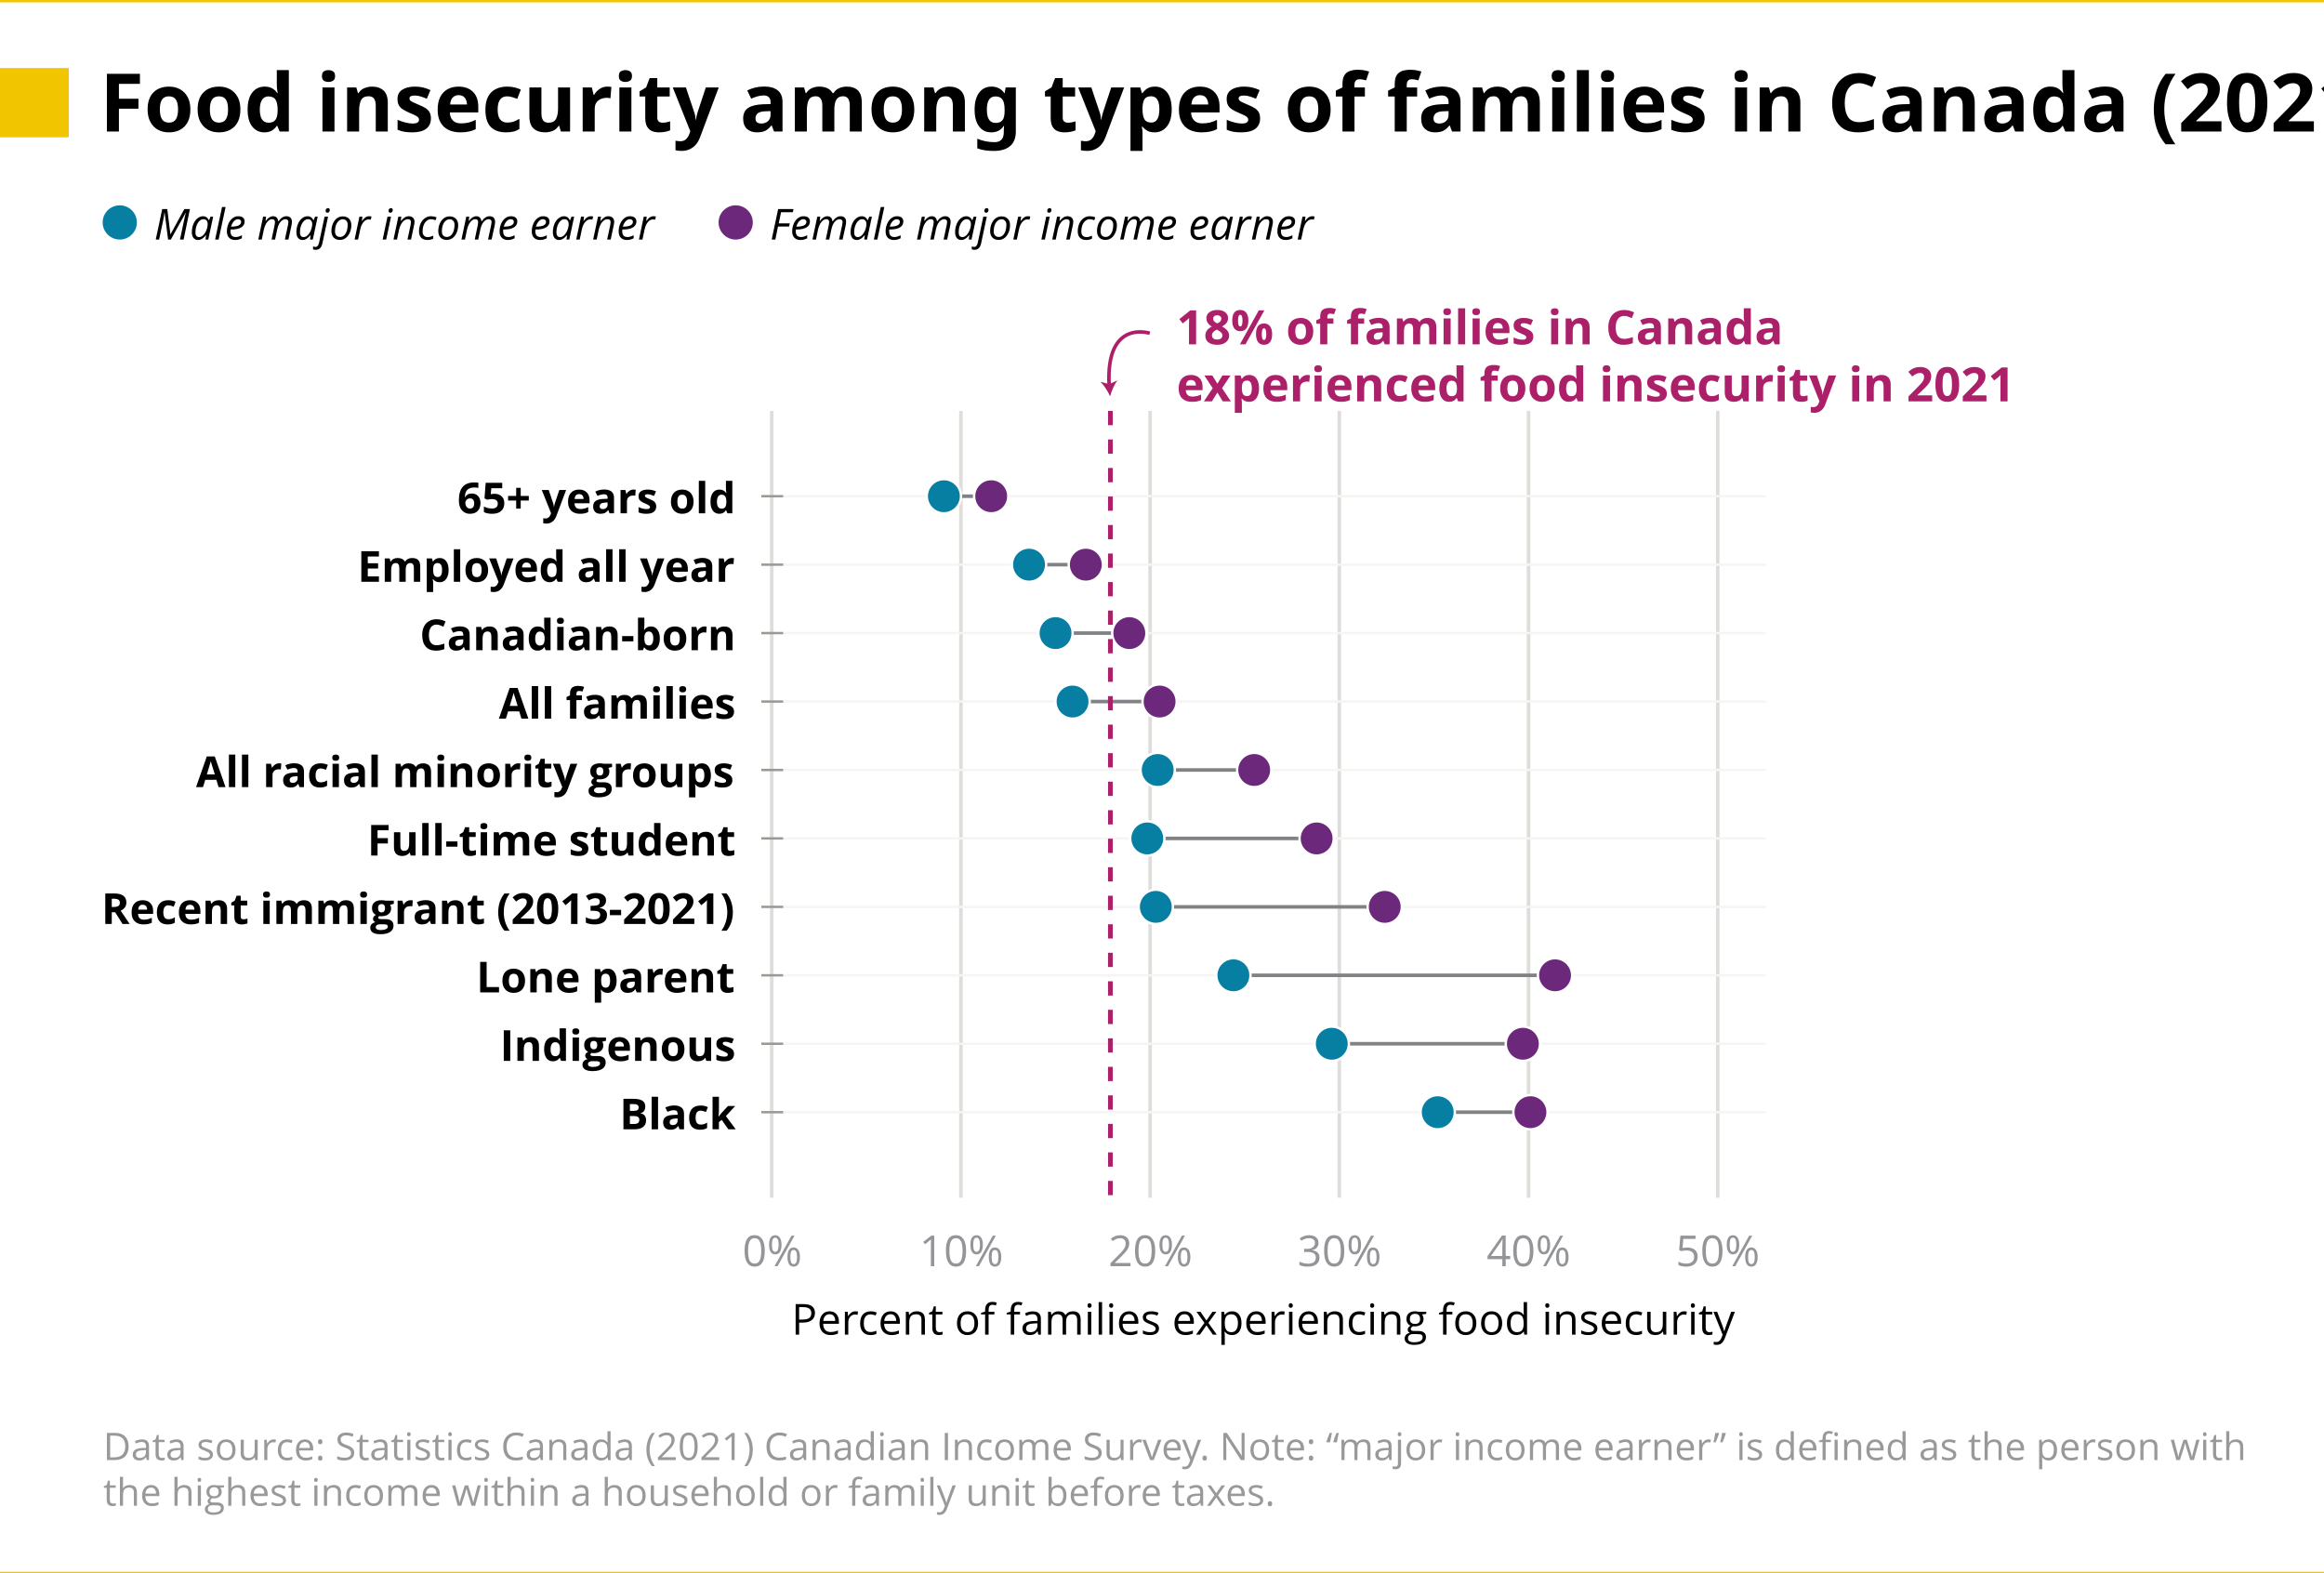
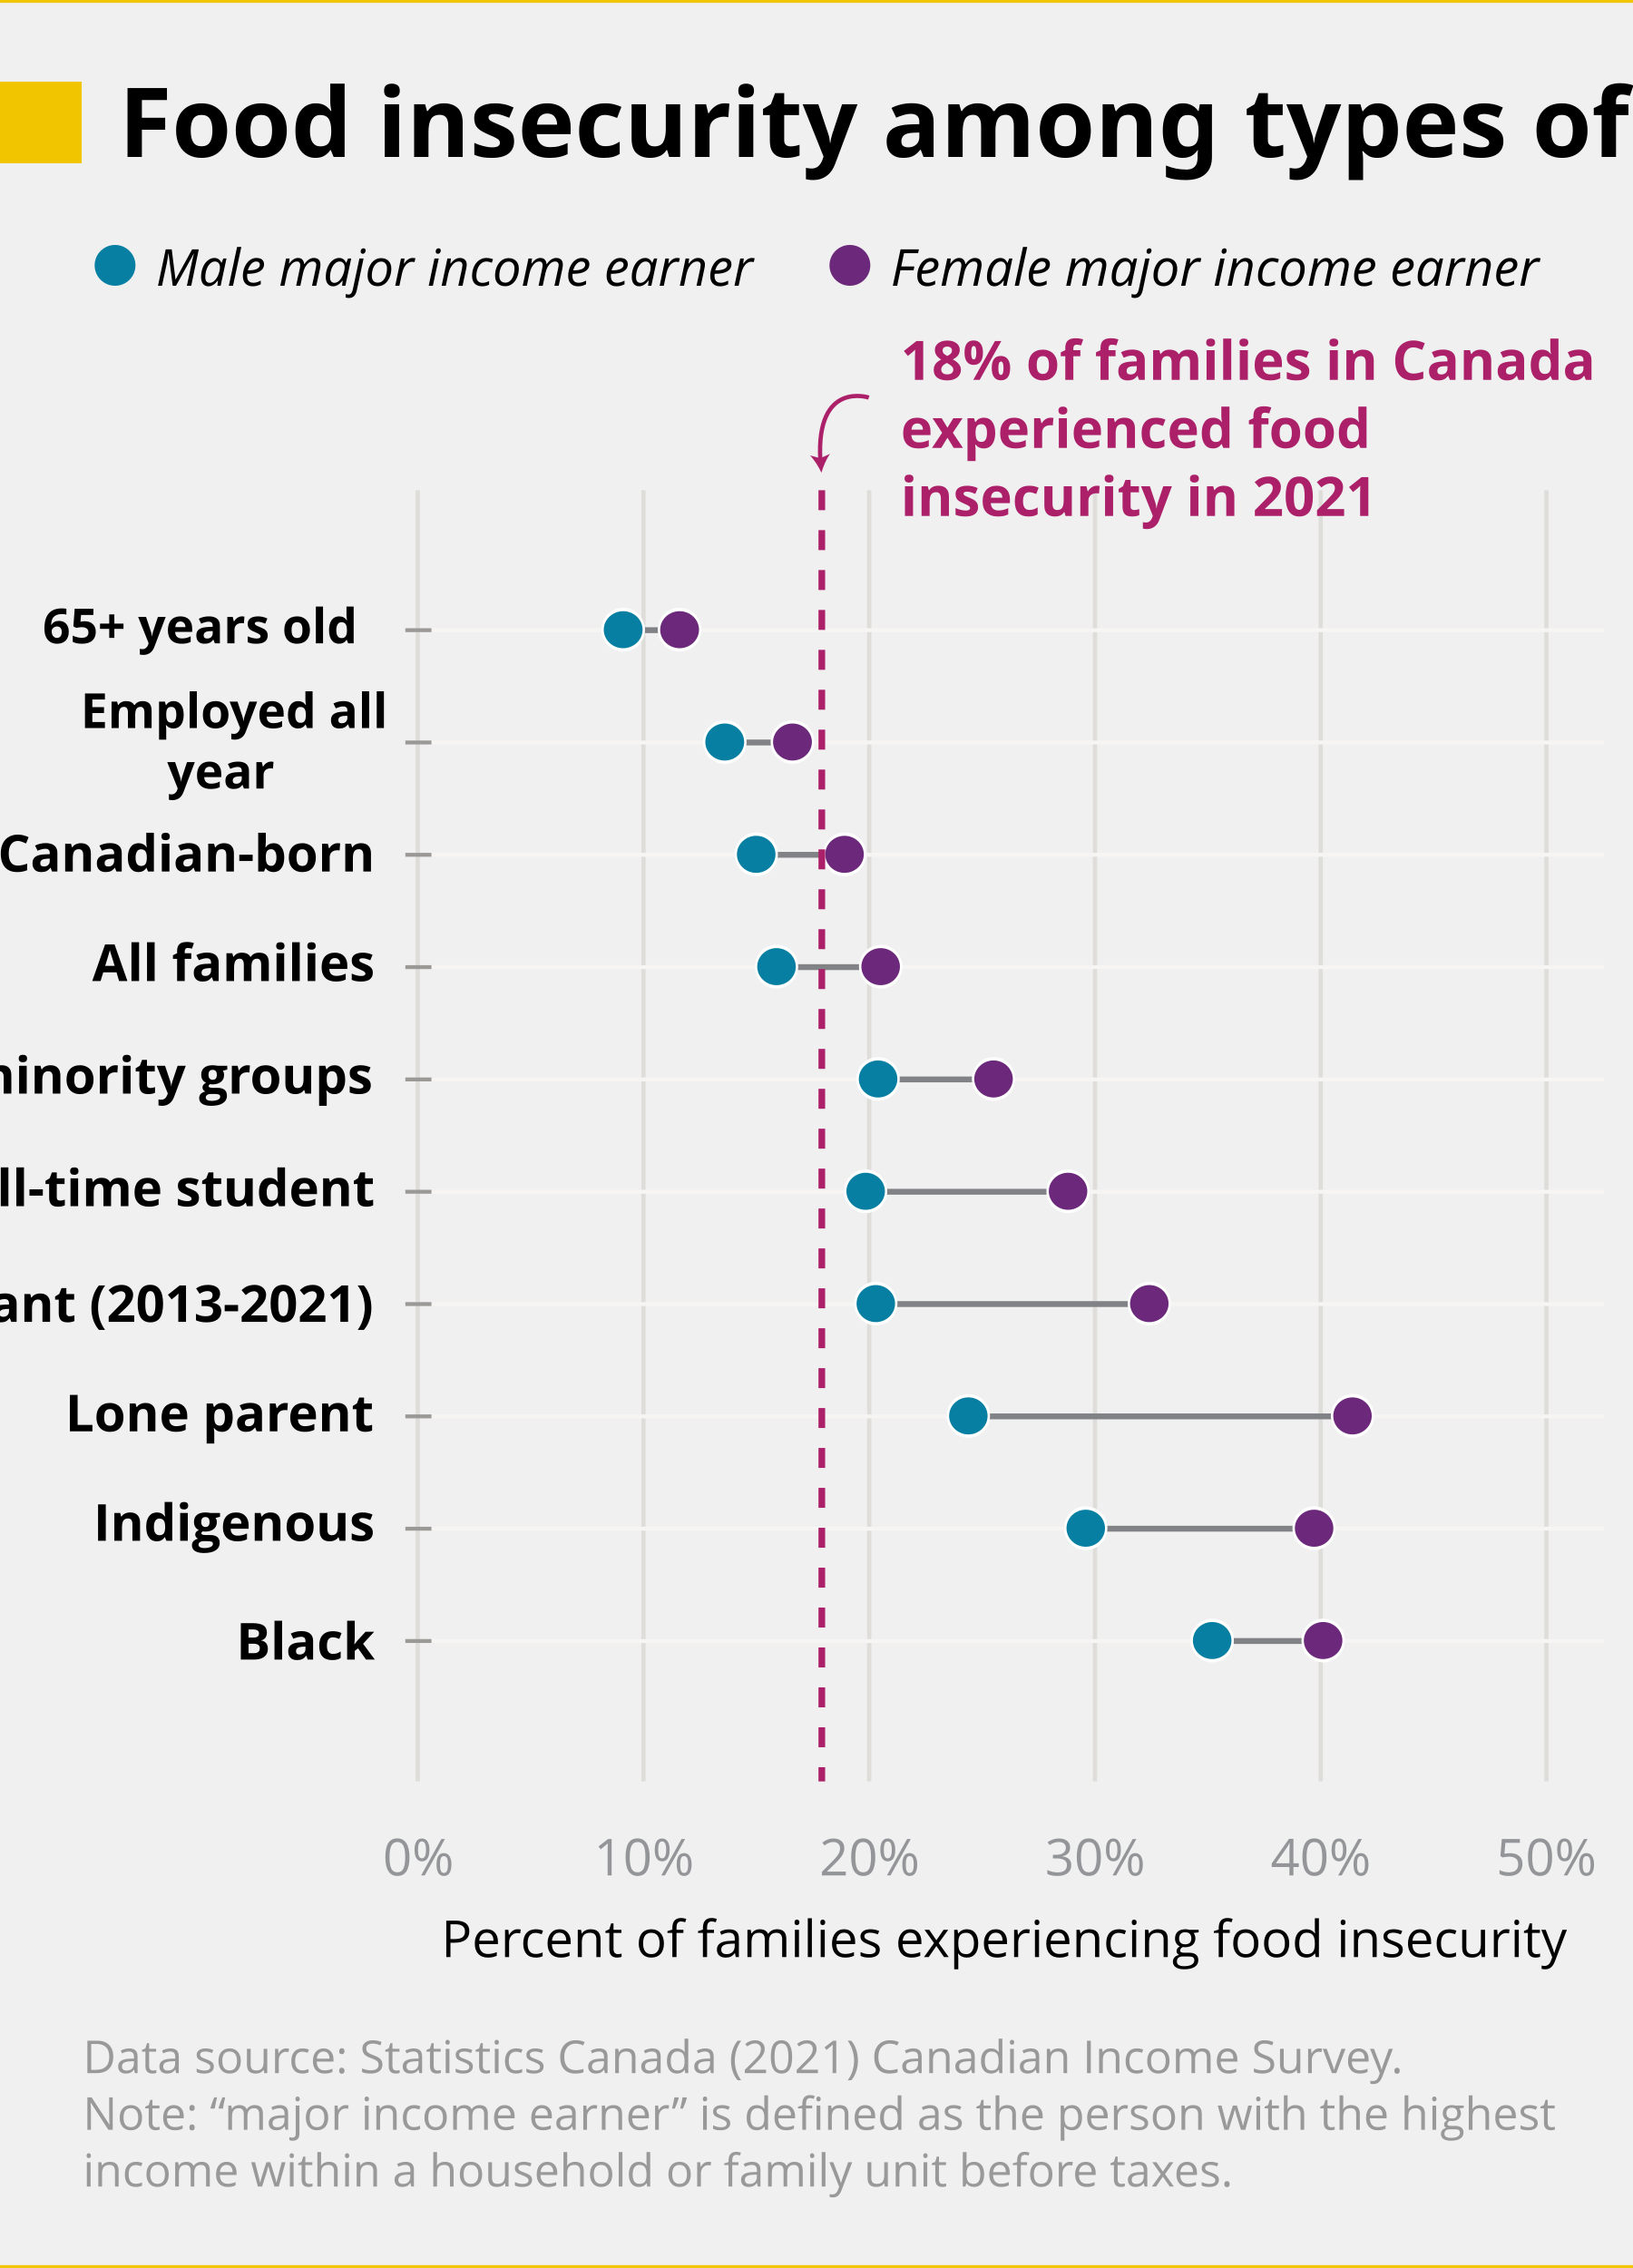
- <svg xmlns="http://www.w3.org/2000/svg" id="svg58" width="611.25" height="413.493" viewBox="0 0 489 330.794" version="1.1">
-   <defs id="defs53" />
-   <rect id="rect1" x="0" width="489.6" height="331.2" fill="#ffffff" y="0" />
-   <g id="g35">
+ <svg xmlns="http://www.w3.org/2000/svg" id="svg58" width="360" height="500" viewBox="0 0 288 400" version="1.1">
+   <defs id="defs53">
+     <rect x="-54.543" y="92.723" width="252.261" height="239.307" id="rect35" />
+   </defs>
+   <g id="g35" transform="matrix(1,0,0,1.375606,-88.70568,-32.47453)">
    <line id="line30" x1="162.38" y1="86.459" x2="162.38" y2="252.001" fill="none" stroke="#deddda" stroke-miterlimit="10" stroke-width="0.75" />
    <line id="line31" x1="202.192" y1="86.459" x2="202.192" y2="252.001" fill="none" stroke="#deddda" stroke-miterlimit="10" stroke-width="0.75" />
    <line id="line32" x1="242.004" y1="86.459" x2="242.004" y2="252.002" fill="none" stroke="#deddda" stroke-miterlimit="10" stroke-width="0.75" />
    <line id="line33" x1="281.816" y1="86.46" x2="281.816" y2="252.002" fill="none" stroke="#deddda" stroke-miterlimit="10" stroke-width="0.75" />
    <line id="line34" x1="321.628" y1="86.46" x2="321.628" y2="252.002" fill="none" stroke="#deddda" stroke-miterlimit="10" stroke-width="0.75" />
    <line id="line35" x1="361.439" y1="86.46" x2="361.439" y2="252.002" fill="none" stroke="#deddda" stroke-miterlimit="10" stroke-width="0.75" />
  </g>
-   <g id="g59-6">
+   <g id="g59-6" transform="matrix(1,0,0,1.375606,-88.70568,-32.47453)">
    <line id="line1-7" x1="164.796" y1="104.402" x2="371.587" y2="104.402" fill="none" stroke="#f6f5f4" stroke-miterlimit="10" stroke-width="0.5" />
    <line id="line2-5" x1="164.796" y1="118.802" x2="371.587" y2="118.802" fill="none" stroke="#f6f5f4" stroke-miterlimit="10" stroke-width="0.5" />
    <line id="line3-3" x1="164.796" y1="133.202" x2="371.587" y2="133.202" fill="none" stroke="#f6f5f4" stroke-miterlimit="10" stroke-width="0.5" />
    <line id="line4-5" x1="164.796" y1="147.602" x2="371.587" y2="147.602" fill="none" stroke="#f6f5f4" stroke-miterlimit="10" stroke-width="0.5" />
    <line id="line5-6" x1="164.796" y1="162.002" x2="371.587" y2="162.002" fill="none" stroke="#f6f5f4" stroke-miterlimit="10" stroke-width="0.5" />
    <line id="line6-2" x1="164.796" y1="176.402" x2="371.587" y2="176.402" fill="none" stroke="#f6f5f4" stroke-miterlimit="10" stroke-width="0.5" />
    <line id="line7-9" x1="164.796" y1="190.802" x2="371.587" y2="190.802" fill="none" stroke="#f6f5f4" stroke-miterlimit="10" stroke-width="0.5" />
    <line id="line8-1" x1="164.796" y1="205.202" x2="371.587" y2="205.202" fill="none" stroke="#f6f5f4" stroke-miterlimit="10" stroke-width="0.5" />
    <line id="line9-2" x1="164.796" y1="219.602" x2="371.587" y2="219.602" fill="none" stroke="#f6f5f4" stroke-miterlimit="10" stroke-width="0.5" />
    <line id="line10-7" x1="164.796" y1="234.002" x2="371.587" y2="234.002" fill="none" stroke="#f6f5f4" stroke-miterlimit="10" stroke-width="0.5" />
  </g>
-   <g id="g59">
+   <g id="g59" transform="matrix(1,0,0,1.375606,-88.70568,-32.47453)">
    <line id="line1" x1="160.193" y1="104.402" x2="164.796" y2="104.402" fill="none" stroke="#9a9996" stroke-miterlimit="10" stroke-width="0.5" />
    <line id="line2" x1="160.193" y1="118.802" x2="164.796" y2="118.802" fill="none" stroke="#9a9996" stroke-miterlimit="10" stroke-width="0.5" />
    <line id="line3" x1="160.193" y1="133.202" x2="164.796" y2="133.202" fill="none" stroke="#9a9996" stroke-miterlimit="10" stroke-width="0.5" />
    <line id="line4" x1="160.193" y1="147.602" x2="164.796" y2="147.602" fill="none" stroke="#9a9996" stroke-miterlimit="10" stroke-width="0.5" />
    <line id="line5" x1="160.193" y1="162.002" x2="164.796" y2="162.002" fill="none" stroke="#9a9996" stroke-miterlimit="10" stroke-width="0.5" />
    <line id="line6" x1="160.193" y1="176.402" x2="164.796" y2="176.402" fill="none" stroke="#9a9996" stroke-miterlimit="10" stroke-width="0.5" />
    <line id="line7" x1="160.193" y1="190.802" x2="164.796" y2="190.802" fill="none" stroke="#9a9996" stroke-miterlimit="10" stroke-width="0.5" />
    <line id="line8" x1="160.193" y1="205.202" x2="164.796" y2="205.202" fill="none" stroke="#9a9996" stroke-miterlimit="10" stroke-width="0.5" />
    <line id="line9" x1="160.193" y1="219.602" x2="164.796" y2="219.602" fill="none" stroke="#9a9996" stroke-miterlimit="10" stroke-width="0.5" />
    <line id="line10" x1="160.193" y1="234.002" x2="164.796" y2="234.002" fill="none" stroke="#9a9996" stroke-miterlimit="10" stroke-width="0.5" />
  </g>
  <rect id="rect75" x="0" y="14.4" width="14.4" height="14.4" fill="#f1c500" />
  <path id="path37-2" d="M 0,0.25 H 489.6" fill="none" stroke="#f1c500" stroke-miterlimit="2.25" stroke-width="0.5" />
  <rect id="rect72" x="0" y="14.4" width="14.4" height="14.4" fill="#f1c500" />
  <g id="text10" isolation="isolate">
    <g id="g2" isolation="isolate">
      <g id="g1" isolation="isolate">
        <text transform="translate(20.96,27.675)" font-family="TradeGothicLT-Bold, 'TradeGothic LT Bold'" font-size="17px" font-weight="700" isolation="isolate" id="text1">
          <tspan x="0" y="0" id="tspan1">Food insecurity among types of families in Canada (2021)</tspan>
        </text>
      </g>
    </g>
  </g>
-   <path id="path37" d="M 0,330.951 H 489.6" fill="none" stroke="#f1c500" stroke-miterlimit="2.25" stroke-width="0.5" />
+   <path id="path37" d="M 0,399.743 H 489.6" fill="none" stroke="#f1c500" stroke-miterlimit="2.25" stroke-width="0.5" />
  <rect id="rect75-2" x="0" y="14.4" width="14.4" height="14.4" fill="#f1c500" />
  <rect id="rect72-2" x="0" y="14.4" width="14.4" height="14.4" fill="#f1c500" />
-   <g id="text13" isolation="isolate">
-     <g id="g4" isolation="isolate">
+   <g id="text13" isolation="isolate" transform="translate(-88.70568)">
+     <g id="g4" isolation="isolate" transform="translate(0,-5.454295)">
      <g id="g3" isolation="isolate">
-         <text transform="translate(247.555,72.451)" fill="#ab2069" font-family="OpenSans-Bold, 'Open Sans'" font-size="10px" font-weight="700" isolation="isolate" id="text2">
-           <tspan x="0" y="0" id="tspan2">18% of families in Canada</tspan>
+         <text transform="translate(247.555,72.451)" fill="#ab2069" font-family="OpenSans-Bold, 'Open Sans'" font-size="10px" font-weight="700" isolation="isolate" id="text2" style="font-size:9.6px;white-space:pre;inline-size:131.884" xml:space="preserve">
+           <tspan x="0" y="0" id="tspan3">18% of families in Canada </tspan>
+           <tspan x="0" y="12" id="tspan6">experienced food </tspan>
+           <tspan x="0" y="24" id="tspan8">insecurity in 2021</tspan>
        </text>
      </g>
    </g>
    <g id="g5" isolation="isolate">
      <g id="text3" isolation="isolate">
        <text transform="translate(247.555,84.451)" fill="#ab2069" font-family="OpenSans-Bold, 'Open Sans'" font-size="10px" font-weight="700" isolation="isolate" id="text4">
-           <tspan x="0" y="0" id="tspan4">experienced food insecurity in 2021</tspan>
-         </text>
-       </g>
-     </g>
-   </g>
-   <g id="text14" isolation="isolate">
+           <tspan x="0" y="0" id="tspan4" />
+         </text>
+       </g>
+     </g>
+   </g>
+   <g id="text14" isolation="isolate" transform="translate(-88.70568,21.81718)">
    <g id="g7" isolation="isolate">
      <g id="g6" isolation="isolate">
        <text transform="translate(104.975,151.202)" font-family="OpenSans-Bold, 'Open Sans'" font-size="9px" font-weight="700" isolation="isolate" id="text5">
          <tspan x="0" y="0" id="tspan5">All families</tspan>
        </text>
      </g>
    </g>
  </g>
-   <g id="text15" isolation="isolate">
+   <g id="text15" isolation="isolate" transform="translate(-88.70568,32.72577)">
    <g id="g9" isolation="isolate">
      <g id="g8" isolation="isolate">
        <text transform="translate(77.285,180.002)" font-family="OpenSans-Bold, 'Open Sans'" font-size="9px" font-weight="700" isolation="isolate" id="text7">
          <tspan x="0" y="0" id="tspan7">Full-time student</tspan>
        </text>
      </g>
    </g>
  </g>
-   <g id="text16" isolation="isolate">
-     <g id="g10" isolation="isolate">
+   <g id="text16" isolation="isolate" transform="translate(-88.70568,11.99945)">
+     <g id="g10" isolation="isolate" transform="translate(8.181442,-5.999724)">
      <g id="text6" isolation="isolate">
-         <text transform="translate(75.215,122.403)" font-family="OpenSans-Bold, 'Open Sans'" font-size="9px" font-weight="700" isolation="isolate" id="text9">
-           <tspan x="0" y="0" id="tspan9">Employed all year</tspan>
-         </text>
-       </g>
-     </g>
-   </g>
-   <g id="text17" isolation="isolate">
+         <text transform="translate(75.215,122.403)" font-family="OpenSans-Bold, 'Open Sans'" font-size="9px" font-weight="700" isolation="isolate" id="text9" style="font-size:8.533px;text-align:end;text-anchor:end;white-space:pre;inline-size:73.683" x="73.683" y="0" xml:space="preserve">
+           <tspan x="73.683" y="0" id="tspan11">Employed all<tspan y="0" id="tspan14"> </tspan>
+           </tspan>
+           <tspan x="73.683" y="10.667" id="tspan15">year</tspan>
+         </text>
+       </g>
+     </g>
+   </g>
+   <g id="text17" isolation="isolate" transform="translate(-88.70568,43.63436)">
    <g id="g12" isolation="isolate">
      <g id="g11" isolation="isolate">
        <text transform="translate(100.221,208.802)" font-family="OpenSans-Bold, 'Open Sans'" font-size="9px" font-weight="700" isolation="isolate" id="text11">
          <tspan x="0" y="0" id="tspan10">Lone parent</tspan>
        </text>
      </g>
    </g>
  </g>
-   <g id="text18" isolation="isolate">
+   <g id="text18" isolation="isolate" transform="translate(-88.70568,48.54322)">
    <g id="g13" isolation="isolate">
      <g id="text8" isolation="isolate">
        <text transform="translate(105.19,223.202)" font-family="OpenSans-Bold, 'Open Sans'" font-size="9px" font-weight="700" isolation="isolate" id="text12">
          <tspan x="0" y="0" id="tspan12">Indigenous</tspan>
        </text>
      </g>
    </g>
  </g>
-   <g id="g21" isolation="isolate">
+   <g id="g21" isolation="isolate" transform="translate(-88.70568,27.27147)">
    <g id="g20" isolation="isolate">
      <g id="g19" isolation="isolate">
        <text transform="translate(41.25,165.602)" font-family="OpenSans-Bold, 'Open Sans'" font-size="9px" font-weight="700" isolation="isolate" id="text19">
          <tspan x="0" y="0" id="tspan13">All racial minority groups</tspan>
        </text>
      </g>
    </g>
  </g>
-   <g id="text20" isolation="isolate">
+   <g id="text20" isolation="isolate" transform="translate(-88.70568,55.08838)">
    <g id="g23" isolation="isolate">
      <g id="g22" isolation="isolate">
        <text transform="translate(130.367,237.602)" font-family="OpenSans-Bold, 'Open Sans'" font-size="9px" font-weight="700" isolation="isolate" id="text21">
          <tspan x="0" y="0" id="tspan21">Black</tspan>
        </text>
      </g>
    </g>
  </g>
-   <g id="g26" isolation="isolate">
+   <g id="g26" isolation="isolate" transform="translate(-88.70568,38.72549)">
    <g id="g25" isolation="isolate">
      <g id="g24" isolation="isolate">
        <text transform="translate(21.343,194.402)" font-family="OpenSans-Bold, 'Open Sans'" font-size="9px" font-weight="700" isolation="isolate" id="text23">
          <tspan x="0" y="0" id="tspan23">Recent immigrant (2013-2021)</tspan>
        </text>
      </g>
    </g>
  </g>
-   <g id="g28" isolation="isolate">
+   <g id="g28" isolation="isolate" transform="translate(-88.70568,16.90831)">
    <g id="g27" isolation="isolate">
      <g id="text22" isolation="isolate">
        <text transform="translate(88.324,136.802)" font-family="OpenSans-Bold, 'Open Sans'" font-size="9px" font-weight="700" isolation="isolate" id="text26">
          <tspan x="0" y="0" id="tspan26">Canadian-born</tspan>
        </text>
      </g>
    </g>
  </g>
-   <g id="g31" isolation="isolate">
+   <g id="g31" isolation="isolate" transform="translate(-88.70568)">
    <g id="g30" isolation="isolate">
      <g id="g29" isolation="isolate">
-         <text transform="translate(96.244,108.003)" font-family="OpenSans-Bold, 'Open Sans'" font-size="9px" font-weight="700" isolation="isolate" id="text28">
-           <tspan x="0" y="0" id="tspan28">65+ years old</tspan>
-         </text>
-       </g>
-     </g>
-   </g>
-   <g id="text24" isolation="isolate">
+         <text font-family="OpenSans-Bold, 'Open Sans'" font-size="9px" font-weight="700" isolation="isolate" id="text28" x="96.244" y="113.457" style="font-size:8.533px">
+           <tspan x="96.244" y="113.457" id="tspan28" style="font-size:8.533px">65+ years old</tspan>
+         </text>
+       </g>
+     </g>
+   </g>
+   <g id="text24" isolation="isolate" transform="translate(-4.908865)">
    <g id="g32" isolation="isolate">
      <g id="text25" isolation="isolate">
        <text transform="translate(32.4,50.4)" font-family="OpenSans-Italic, 'Open Sans'" font-size="9px" font-style="italic" font-variation-settings="'wdth' 100, 'wght' 400" isolation="isolate" id="text31">
          <tspan x="0" y="0" id="tspan31">Male major income earner</tspan>
        </text>
      </g>
    </g>
  </g>
-   <g id="g36" isolation="isolate">
+   <g id="g36" isolation="isolate" transform="translate(-4.908865)">
    <g id="g34" isolation="isolate">
      <g id="g33" isolation="isolate">
        <text transform="translate(161.999,50.4)" font-family="OpenSans-Italic, 'Open Sans'" font-size="9px" font-style="italic" font-variation-settings="'wdth' 100, 'wght' 400" isolation="isolate" id="text32">
          <tspan x="0" y="0" id="tspan32">Female major income earner</tspan>
        </text>
      </g>
    </g>
  </g>
-   <g id="g39" isolation="isolate">
+   <g id="g39" isolation="isolate" transform="translate(-88.70568,64.36068)">
    <g id="g38" isolation="isolate">
      <g id="g37" isolation="isolate">
        <text transform="translate(156.217,266.402)" fill="#939598" font-family="OpenSans, 'Open Sans'" font-size="9px" isolation="isolate" id="text36">
          <tspan x="0" y="0" id="tspan36">0%</tspan>
        </text>
      </g>
    </g>
  </g>
-   <g id="text27" isolation="isolate">
+   <g id="text27" isolation="isolate" transform="translate(-88.70568,64.36068)">
    <g id="g40" isolation="isolate">
      <g id="text30" isolation="isolate">
        <text transform="translate(193.432,266.402)" fill="#939598" font-family="OpenSans, 'Open Sans'" font-size="9px" isolation="isolate" id="text39">
          <tspan x="0" y="0" id="tspan39">10%</tspan>
        </text>
      </g>
    </g>
  </g>
-   <g id="g43" isolation="isolate">
+   <g id="g43" isolation="isolate" transform="translate(-88.70568,64.36068)">
    <g id="g42" isolation="isolate">
      <g id="g41" isolation="isolate">
        <text transform="translate(233.221,266.402)" fill="#939598" font-family="OpenSans, 'Open Sans'" font-size="9px" isolation="isolate" id="text40">
          <tspan x="0" y="0" id="tspan40">20%</tspan>
        </text>
      </g>
    </g>
  </g>
-   <g id="text28-2" isolation="isolate">
+   <g id="text28-2" isolation="isolate" transform="translate(-88.70568,64.36068)">
    <g id="g44" isolation="isolate">
      <g id="text33" isolation="isolate">
        <text transform="translate(166.524,280.8)" font-family="OpenSans, 'Open Sans'" font-size="9px" isolation="isolate" id="text43">
          <tspan x="0" y="0" id="tspan43">Percent of families experiencing food insecurity</tspan>
        </text>
      </g>
    </g>
  </g>
-   <g id="text29" isolation="isolate">
+   <g id="text29" isolation="isolate" transform="translate(-88.70568,64.36068)">
    <g id="g45" isolation="isolate">
      <g id="text34" isolation="isolate">
        <text transform="translate(273.01,266.402)" fill="#939598" font-family="OpenSans, 'Open Sans'" font-size="9px" isolation="isolate" id="text44">
          <tspan x="0" y="0" id="tspan44">30%</tspan>
        </text>
      </g>
    </g>
  </g>
-   <g id="g48" isolation="isolate">
+   <g id="g48" isolation="isolate" transform="translate(-88.70568,64.36068)">
    <g id="g47" isolation="isolate">
      <g id="g46" isolation="isolate">
        <text transform="translate(312.799,266.402)" fill="#939598" font-family="OpenSans, 'Open Sans'" font-size="9px" isolation="isolate" id="text45">
          <tspan x="0" y="0" id="tspan45">40%</tspan>
        </text>
      </g>
    </g>
  </g>
-   <g id="g55">
+   <g id="g55" transform="matrix(1,0,0,1.375606,-88.70568,-32.47453)">
    <line id="line36" x1="243.596" y1="162.002" x2="263.9" y2="162.002" fill="none" stroke="#808285" stroke-miterlimit="10" stroke-width="0.75" />
-     <circle id="circle36" cx="243.596" cy="162.002" r="3.6" fill="#067fa3" stroke="#ffffff" stroke-miterlimit="10" stroke-width="0.5" />
-     <circle id="circle37" cx="263.9" cy="162.002" r="3.6" fill="#6c297b" stroke="#ffffff" stroke-miterlimit="10" stroke-width="0.5" />
+     <ellipse id="circle36" cx="243.568" cy="161.942" fill="#067fa3" stroke="#ffffff" stroke-miterlimit="10" stroke-width="0.424" rx="3.61" ry="2.587" />
+     <ellipse id="circle37" cx="263.928" cy="161.942" fill="#6c297b" stroke="#ffffff" stroke-miterlimit="10" stroke-width="0.424" rx="3.61" ry="2.587" />
    <line id="line37" x1="302.518" y1="234.002" x2="322.026" y2="234.002" fill="none" stroke="#808285" stroke-miterlimit="10" stroke-width="0.75" />
-     <circle id="circle38" cx="302.518" cy="234.002" r="3.6" fill="#067fa3" stroke="#ffffff" stroke-miterlimit="10" stroke-width="0.5" />
-     <circle id="circle39" cx="322.026" cy="234.002" r="3.6" fill="#6c297b" stroke="#ffffff" stroke-miterlimit="10" stroke-width="0.5" />
+     <ellipse id="circle38" cx="302.49" cy="233.942" fill="#067fa3" stroke="#ffffff" stroke-miterlimit="10" stroke-width="0.424" rx="3.61" ry="2.587" />
+     <ellipse id="circle39" cx="322.054" cy="233.942" fill="#6c297b" stroke="#ffffff" stroke-miterlimit="10" stroke-width="0.424" rx="3.61" ry="2.587" />
    <line id="line39" x1="243.198" y1="190.802" x2="291.37" y2="190.802" fill="none" stroke="#808285" stroke-miterlimit="10" stroke-width="0.75" />
-     <circle id="circle40" cx="243.198" cy="190.802" r="3.6" fill="#067fa3" stroke="#ffffff" stroke-miterlimit="10" stroke-width="0.5" />
-     <circle id="circle41" cx="291.37" cy="190.802" r="3.6" fill="#6c297b" stroke="#ffffff" stroke-miterlimit="10" stroke-width="0.5" />
+     <ellipse id="circle40" cx="243.165" cy="190.742" fill="#067fa3" stroke="#ffffff" stroke-miterlimit="10" stroke-width="0.424" rx="3.605" ry="2.587" />
+     <ellipse id="circle41" cx="291.403" cy="190.742" fill="#6c297b" stroke="#ffffff" stroke-miterlimit="10" stroke-width="0.424" rx="3.605" ry="2.587" />
    <line id="line41" x1="222.098" y1="133.202" x2="237.624" y2="133.202" fill="none" stroke="#808285" stroke-miterlimit="10" stroke-width="0.75" />
-     <circle id="circle42" cx="222.098" cy="133.202" r="3.6" fill="#067fa3" stroke="#ffffff" stroke-miterlimit="10" stroke-width="0.5" />
-     <circle id="circle43" cx="237.624" cy="133.202" r="3.6" fill="#6c297b" stroke="#ffffff" stroke-miterlimit="10" stroke-width="0.5" />
+     <ellipse id="circle42" cx="222.072" cy="133.142" fill="#067fa3" stroke="#ffffff" stroke-miterlimit="10" stroke-width="0.425" rx="3.612" ry="2.587" />
+     <ellipse id="circle43" cx="237.65" cy="133.142" fill="#6c297b" stroke="#ffffff" stroke-miterlimit="10" stroke-width="0.425" rx="3.612" ry="2.587" />
    <line id="line43" x1="225.681" y1="147.602" x2="243.994" y2="147.602" fill="none" stroke="#808285" stroke-miterlimit="10" stroke-width="0.75" />
-     <circle id="circle44" cx="225.681" cy="147.602" r="3.6" fill="#067fa3" stroke="#ffffff" stroke-miterlimit="10" stroke-width="0.5" />
-     <circle id="circle45" cx="243.994" cy="147.602" r="3.6" fill="#6c297b" stroke="#ffffff" stroke-miterlimit="10" stroke-width="0.5" />
+     <ellipse id="circle44" cx="225.654" cy="147.542" fill="#067fa3" stroke="#ffffff" stroke-miterlimit="10" stroke-width="0.424" rx="3.611" ry="2.587" />
+     <ellipse id="circle45" cx="244.021" cy="147.542" fill="#6c297b" stroke="#ffffff" stroke-miterlimit="10" stroke-width="0.424" rx="3.611" ry="2.587" />
    <line id="line45" x1="198.609" y1="104.402" x2="208.562" y2="104.402" fill="none" stroke="#808285" stroke-miterlimit="10" stroke-width="0.75" />
-     <circle id="circle46" cx="198.609" cy="104.402" r="3.6" fill="#067fa3" stroke="#ffffff" stroke-miterlimit="10" stroke-width="0.5" />
-     <circle id="circle47" cx="208.562" cy="104.402" r="3.6" fill="#6c297b" stroke="#ffffff" stroke-miterlimit="10" stroke-width="0.5" />
+     <ellipse id="circle46" cx="198.609" cy="104.342" fill="#067fa3" stroke="#ffffff" stroke-miterlimit="10" stroke-width="0.426" rx="3.637" ry="2.586" />
+     <ellipse id="circle47" cx="208.562" cy="104.342" fill="#6c297b" stroke="#ffffff" stroke-miterlimit="10" stroke-width="0.426" rx="3.637" ry="2.586" />
    <line id="line47" x1="216.524" y1="118.802" x2="228.468" y2="118.802" fill="none" stroke="#808285" stroke-miterlimit="10" stroke-width="0.75" />
-     <circle id="circle48" cx="216.524" cy="118.802" r="3.6" fill="#067fa3" stroke="#ffffff" stroke-miterlimit="10" stroke-width="0.5" />
-     <circle id="circle49" cx="228.468" cy="118.802" r="3.6" fill="#6c297b" stroke="#ffffff" stroke-miterlimit="10" stroke-width="0.5" />
+     <ellipse id="circle48" cx="216.524" cy="118.742" fill="#067fa3" stroke="#ffffff" stroke-miterlimit="10" stroke-width="0.426" rx="3.637" ry="2.586" />
+     <ellipse id="circle49" cx="228.468" cy="118.742" fill="#6c297b" stroke="#ffffff" stroke-miterlimit="10" stroke-width="0.426" rx="3.637" ry="2.586" />
    <line id="line49" x1="241.407" y1="176.402" x2="277.038" y2="176.402" fill="none" stroke="#808285" stroke-miterlimit="10" stroke-width="0.75" />
-     <circle id="circle50" cx="241.407" cy="176.402" r="3.6" fill="#067fa3" stroke="#ffffff" stroke-miterlimit="10" stroke-width="0.5" />
-     <circle id="circle51" cx="277.038" cy="176.402" r="3.6" fill="#6c297b" stroke="#ffffff" stroke-miterlimit="10" stroke-width="0.5" />
+     <ellipse id="circle50" cx="241.375" cy="176.342" fill="#067fa3" stroke="#ffffff" stroke-miterlimit="10" stroke-width="0.424" rx="3.606" ry="2.587" />
+     <ellipse id="circle51" cx="277.07" cy="176.342" fill="#6c297b" stroke="#ffffff" stroke-miterlimit="10" stroke-width="0.424" rx="3.606" ry="2.587" />
    <line id="line51" x1="280.223" y1="219.602" x2="320.433" y2="219.602" fill="none" stroke="#808285" stroke-miterlimit="10" stroke-width="0.75" />
-     <circle id="circle52" cx="280.223" cy="219.602" r="3.6" fill="#067fa3" stroke="#ffffff" stroke-miterlimit="10" stroke-width="0.5" />
-     <circle id="circle53" cx="320.433" cy="219.602" r="3.6" fill="#6c297b" stroke="#ffffff" stroke-miterlimit="10" stroke-width="0.5" />
+     <ellipse id="circle52" cx="280.191" cy="219.542" fill="#067fa3" stroke="#ffffff" stroke-miterlimit="10" stroke-width="0.424" rx="3.606" ry="2.587" />
+     <ellipse id="circle53" cx="320.465" cy="219.542" fill="#6c297b" stroke="#ffffff" stroke-miterlimit="10" stroke-width="0.424" rx="3.606" ry="2.587" />
    <line id="line53" x1="259.521" y1="205.202" x2="327.201" y2="205.202" fill="none" stroke="#808285" stroke-miterlimit="10" stroke-width="0.75" />
-     <circle id="circle54" cx="259.521" cy="205.202" r="3.6" fill="#067fa3" stroke="#ffffff" stroke-miterlimit="10" stroke-width="0.5" />
-     <circle id="circle55" cx="327.201" cy="205.202" r="3.6" fill="#6c297b" stroke="#ffffff" stroke-miterlimit="10" stroke-width="0.5" />
-   </g>
-   <circle id="circle56" cx="25.2" cy="46.8" r="3.6" fill="#067fa3" />
-   <circle id="circle57" cx="154.799" cy="46.8" r="3.6" fill="#6c297b" />
-   <g id="text57" isolation="isolate">
+     <ellipse id="circle54" cx="259.487" cy="205.142" fill="#067fa3" stroke="#ffffff" stroke-miterlimit="10" stroke-width="0.424" rx="3.604" ry="2.587" />
+     <ellipse id="circle55" cx="327.235" cy="205.142" fill="#6c297b" stroke="#ffffff" stroke-miterlimit="10" stroke-width="0.424" rx="3.604" ry="2.587" />
+   </g>
+   <circle id="circle56" cx="20.291" cy="46.8" r="3.6" fill="#067fa3" />
+   <circle id="circle57" cx="149.89" cy="46.8" r="3.6" fill="#6c297b" />
+   <g id="text57" isolation="isolate" transform="translate(-88.70568,64.36068)">
    <g id="g49" isolation="isolate">
      <g id="text38" isolation="isolate">
        <text transform="translate(352.588,266.402)" fill="#939598" font-family="OpenSans, 'Open Sans'" font-size="9px" isolation="isolate" id="text48">
          <tspan x="0" y="0" id="tspan48">50%</tspan>
        </text>
      </g>
    </g>
  </g>
-   <g id="g58">
+   <g id="g58" transform="translate(-88.70568)">
    <path id="path57" d="m 241.934,70.122 c 0,0 -9.343,-3.091 -8.555,10.996" fill="none" stroke="#ab2069" stroke-miterlimit="10" stroke-width="0.75" />
    <path id="path58" d="m 233.577,83.373 c -0.477,-1.031 -1.253,-2.295 -2.029,-3.056 l 1.828,0.503 1.727,-0.783 c -0.648,0.873 -1.216,2.243 -1.527,3.335 v 0 z" fill="#ab2069" />
  </g>
-   <line id="line58" x1="233.643" y1="86.46" x2="233.643" y2="252.001" fill="none" stroke="#ab2069" stroke-dasharray="3, 3" stroke-miterlimit="10" />
-   <g id="text64" isolation="isolate">
+   <line id="line58" x1="144.937" y1="86.46" x2="144.937" y2="314.18" fill="none" stroke="#ab2069" stroke-dasharray="3.519, 3.519" stroke-miterlimit="10" style="stroke-width:1.173" />
+   <g id="text64" isolation="isolate" transform="translate(0,68.79229)">
    <g id="g53" isolation="isolate">
      <g id="g52" isolation="isolate">
-         <g id="g50" isolation="isolate">
-           <text transform="translate(21.721,307.201)" fill="#999999" font-family="OpenSans, 'Open Sans'" font-size="8px" isolation="isolate" id="text49">
-             <tspan x="0" y="0" id="tspan49">Data source: Statistics Canada (2021) Canadian Income Survey. Note: “major income earner” is defined as the person with</tspan>
+         <g id="g50" isolation="isolate" transform="translate(-3.272577,2.727147)">
+           <text transform="translate(17.90299,294.1107)" fill="#999999" font-family="OpenSans, 'Open Sans'" font-size="8px" isolation="isolate" id="text49" style="white-space:pre;inline-size:276.293" xml:space="preserve">
+             <tspan x="0" y="0" id="tspan16">Data source: Statistics Canada (2021) Canadian Income Survey. 
+ </tspan>
+             <tspan x="0" y="10" id="tspan17">Note: “major income earner” is defined as the person with the highest </tspan>
+             <tspan x="0" y="20" id="tspan18">income within a household or family unit before taxes.</tspan>
          </text>
        </g>
        <g id="g51" isolation="isolate">
          <text transform="translate(21.721,316.801)" fill="#999999" font-family="OpenSans, 'Open Sans'" font-size="8px" isolation="isolate" id="text50">
-             <tspan x="0" y="0" id="tspan50">the highest income within a household or family unit before taxes.</tspan>
+             <tspan x="0" y="0" id="tspan50" />
          </text>
        </g>
      </g>
    </g>
  </g>
+   <text xml:space="preserve" transform="scale(0.8)" id="text35" style="fill:#ffffff;text-orientation:auto;font-size:18.667px;-inkscape-font-specification:TradeGothicBold;font-family:TradeGothicBold;writing-mode:lr-tb;direction:ltr;white-space:pre;shape-inside:url(#rect35)" />
</svg>
